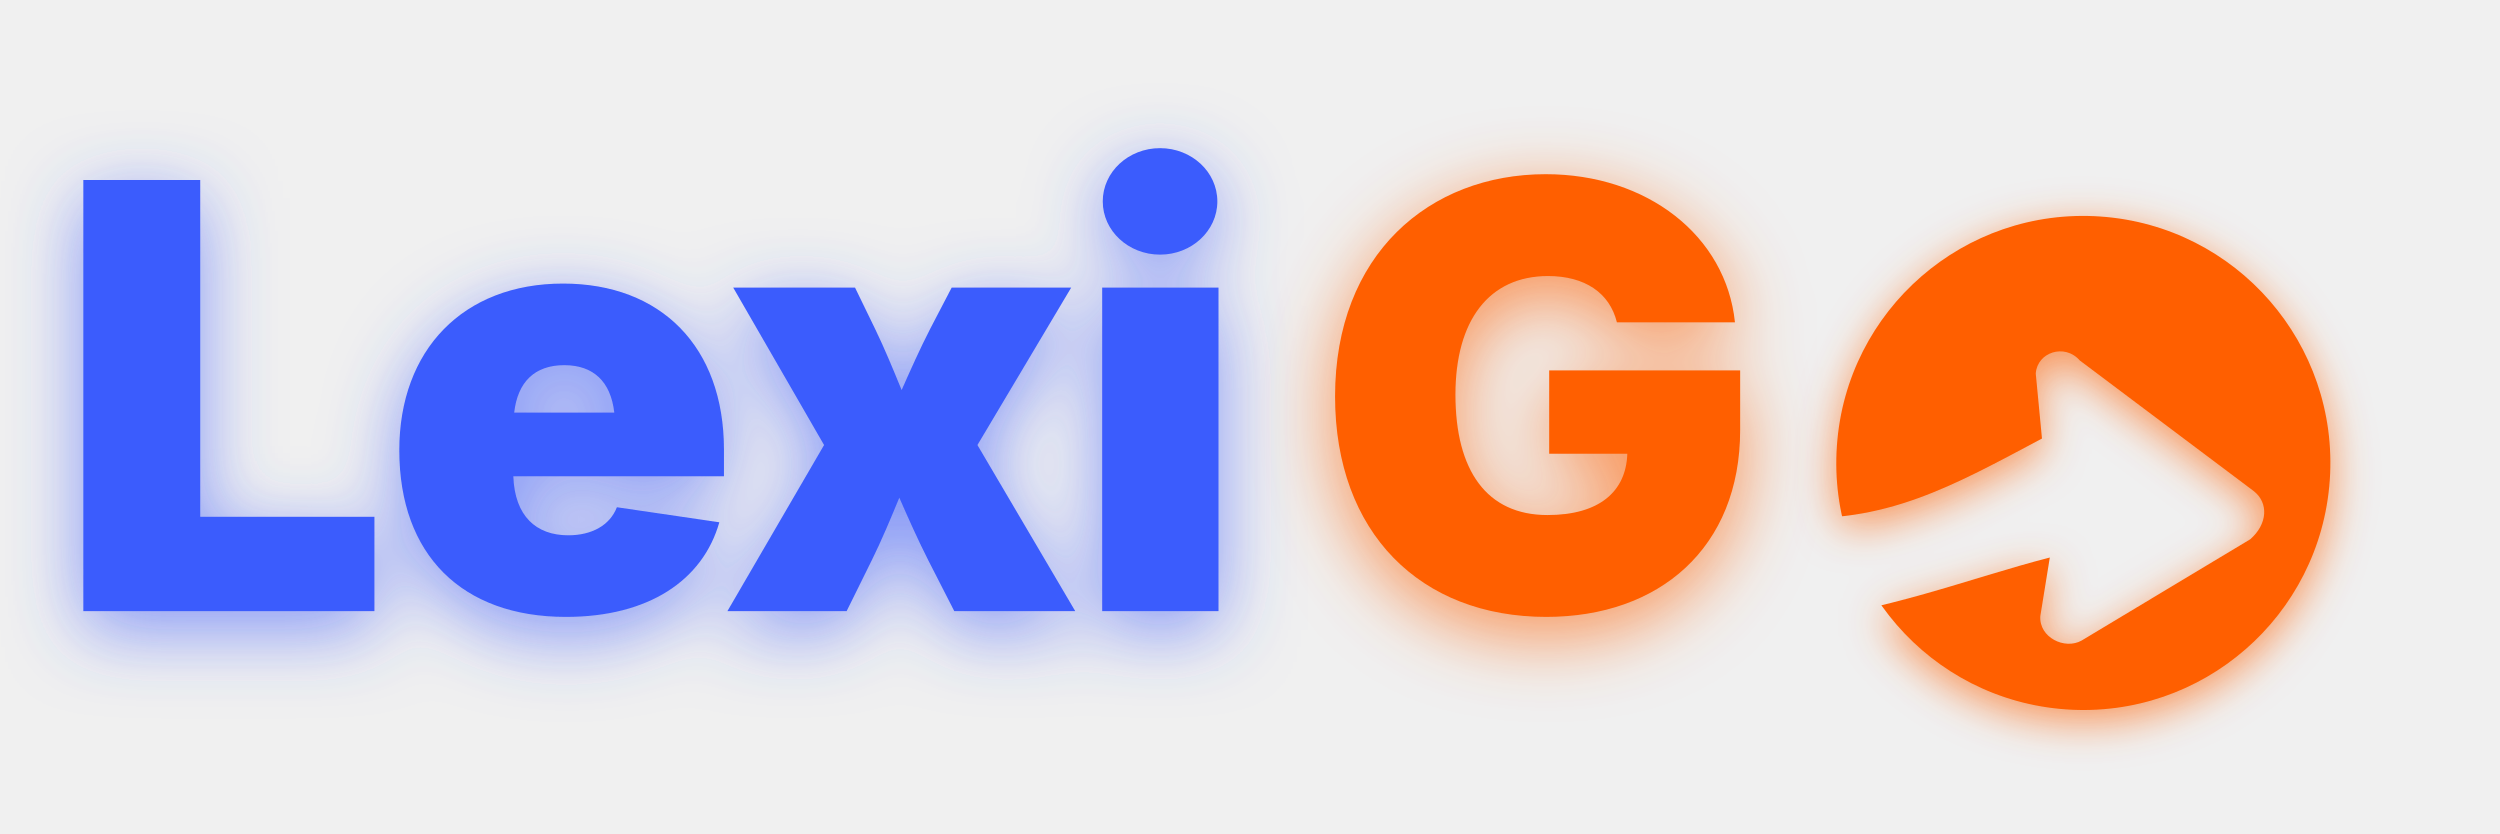
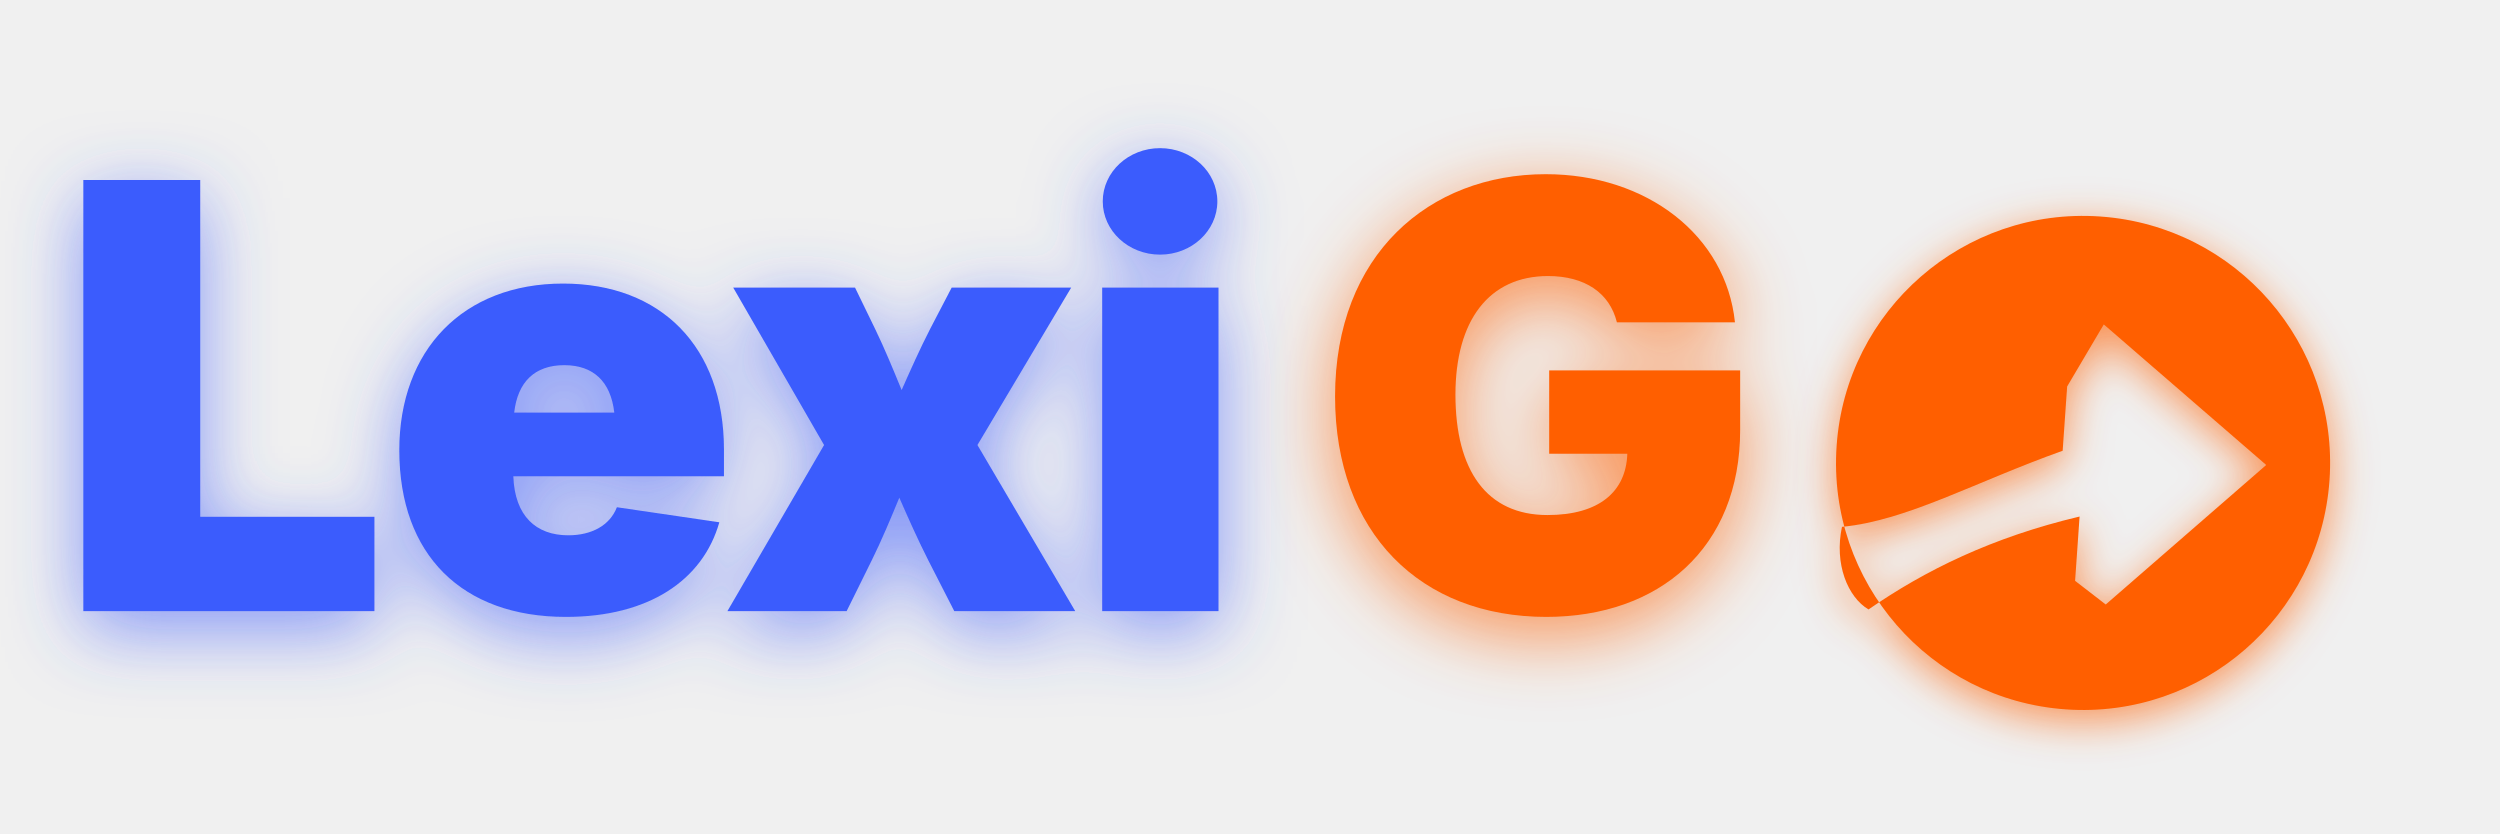
<svg xmlns="http://www.w3.org/2000/svg" viewBox="0 0 270 90" width="270" height="90" style="overflow:visible;">
  <defs>
    <filter id="lexigoGlowOrange" x="-30%" y="-30%" width="160%" height="160%">
      <feDropShadow dx="0" dy="2" stdDeviation="4" flood-color="#ff5e00" flood-opacity="0.65" />
    </filter>
    <filter id="lexigoGlowBlue" x="-30%" y="-30%" width="160%" height="160%">
      <feDropShadow dx="0" dy="2" stdDeviation="4" flood-color="#3b5bfd" flood-opacity="0.6" />
    </filter>
-     <mask id="lexigoArrowMask">
-       <rect width="100" height="100" fill="white" />
-       <path d="M -5,64 C 14,64 26,56 42,46 L 40,34 C 40,30 45,28 48,31 L 82,53 C 85,55 85,59 82,62 L 52,83 C 49,85 44,83 44,79 L 45,68 C 30,73 16,80 -5,84 Z" fill="black" />
-     </mask>
  </defs>
  <text x="6" y="66" font-family="'Nunito', 'Plus Jakarta Sans', system-ui, -apple-system, sans-serif" font-weight="900" font-size="64" fill="#3b5bfd" letter-spacing="-1px" filter="url(#lexigoGlowBlue)">Lexi</text>
  <g class="brand-go-group">
    <text x="142" y="66" font-family="'Nunito', 'Plus Jakarta Sans', system-ui, -apple-system, sans-serif" font-weight="900" font-size="64" fill="#ff5e00" letter-spacing="-1px" filter="url(#lexigoGlowOrange)">G</text>
    <g transform="translate(196, 21) scale(0.58)" filter="url(#lexigoGlowOrange)">
-       <ellipse cx="50" cy="50" rx="46" ry="46" fill="#ff5e00" mask="url(#lexigoArrowMask)" transform="rotate(4 50 50)" />
+       <path fill="#ff5e00" fill-rule="evenodd" d="M 50,4 A 46,46 0 1,1 49.9,4 Z M 84,48 L 52,24 L 46,36 L 46,48 C 30,55 18,63 6,65 C 5,72 8,78 12,80 C 22,72 34,65 50,60 L 50,72 L 56,76 Z" transform="rotate(4 50 50)" />
    </g>
  </g>
</svg>
